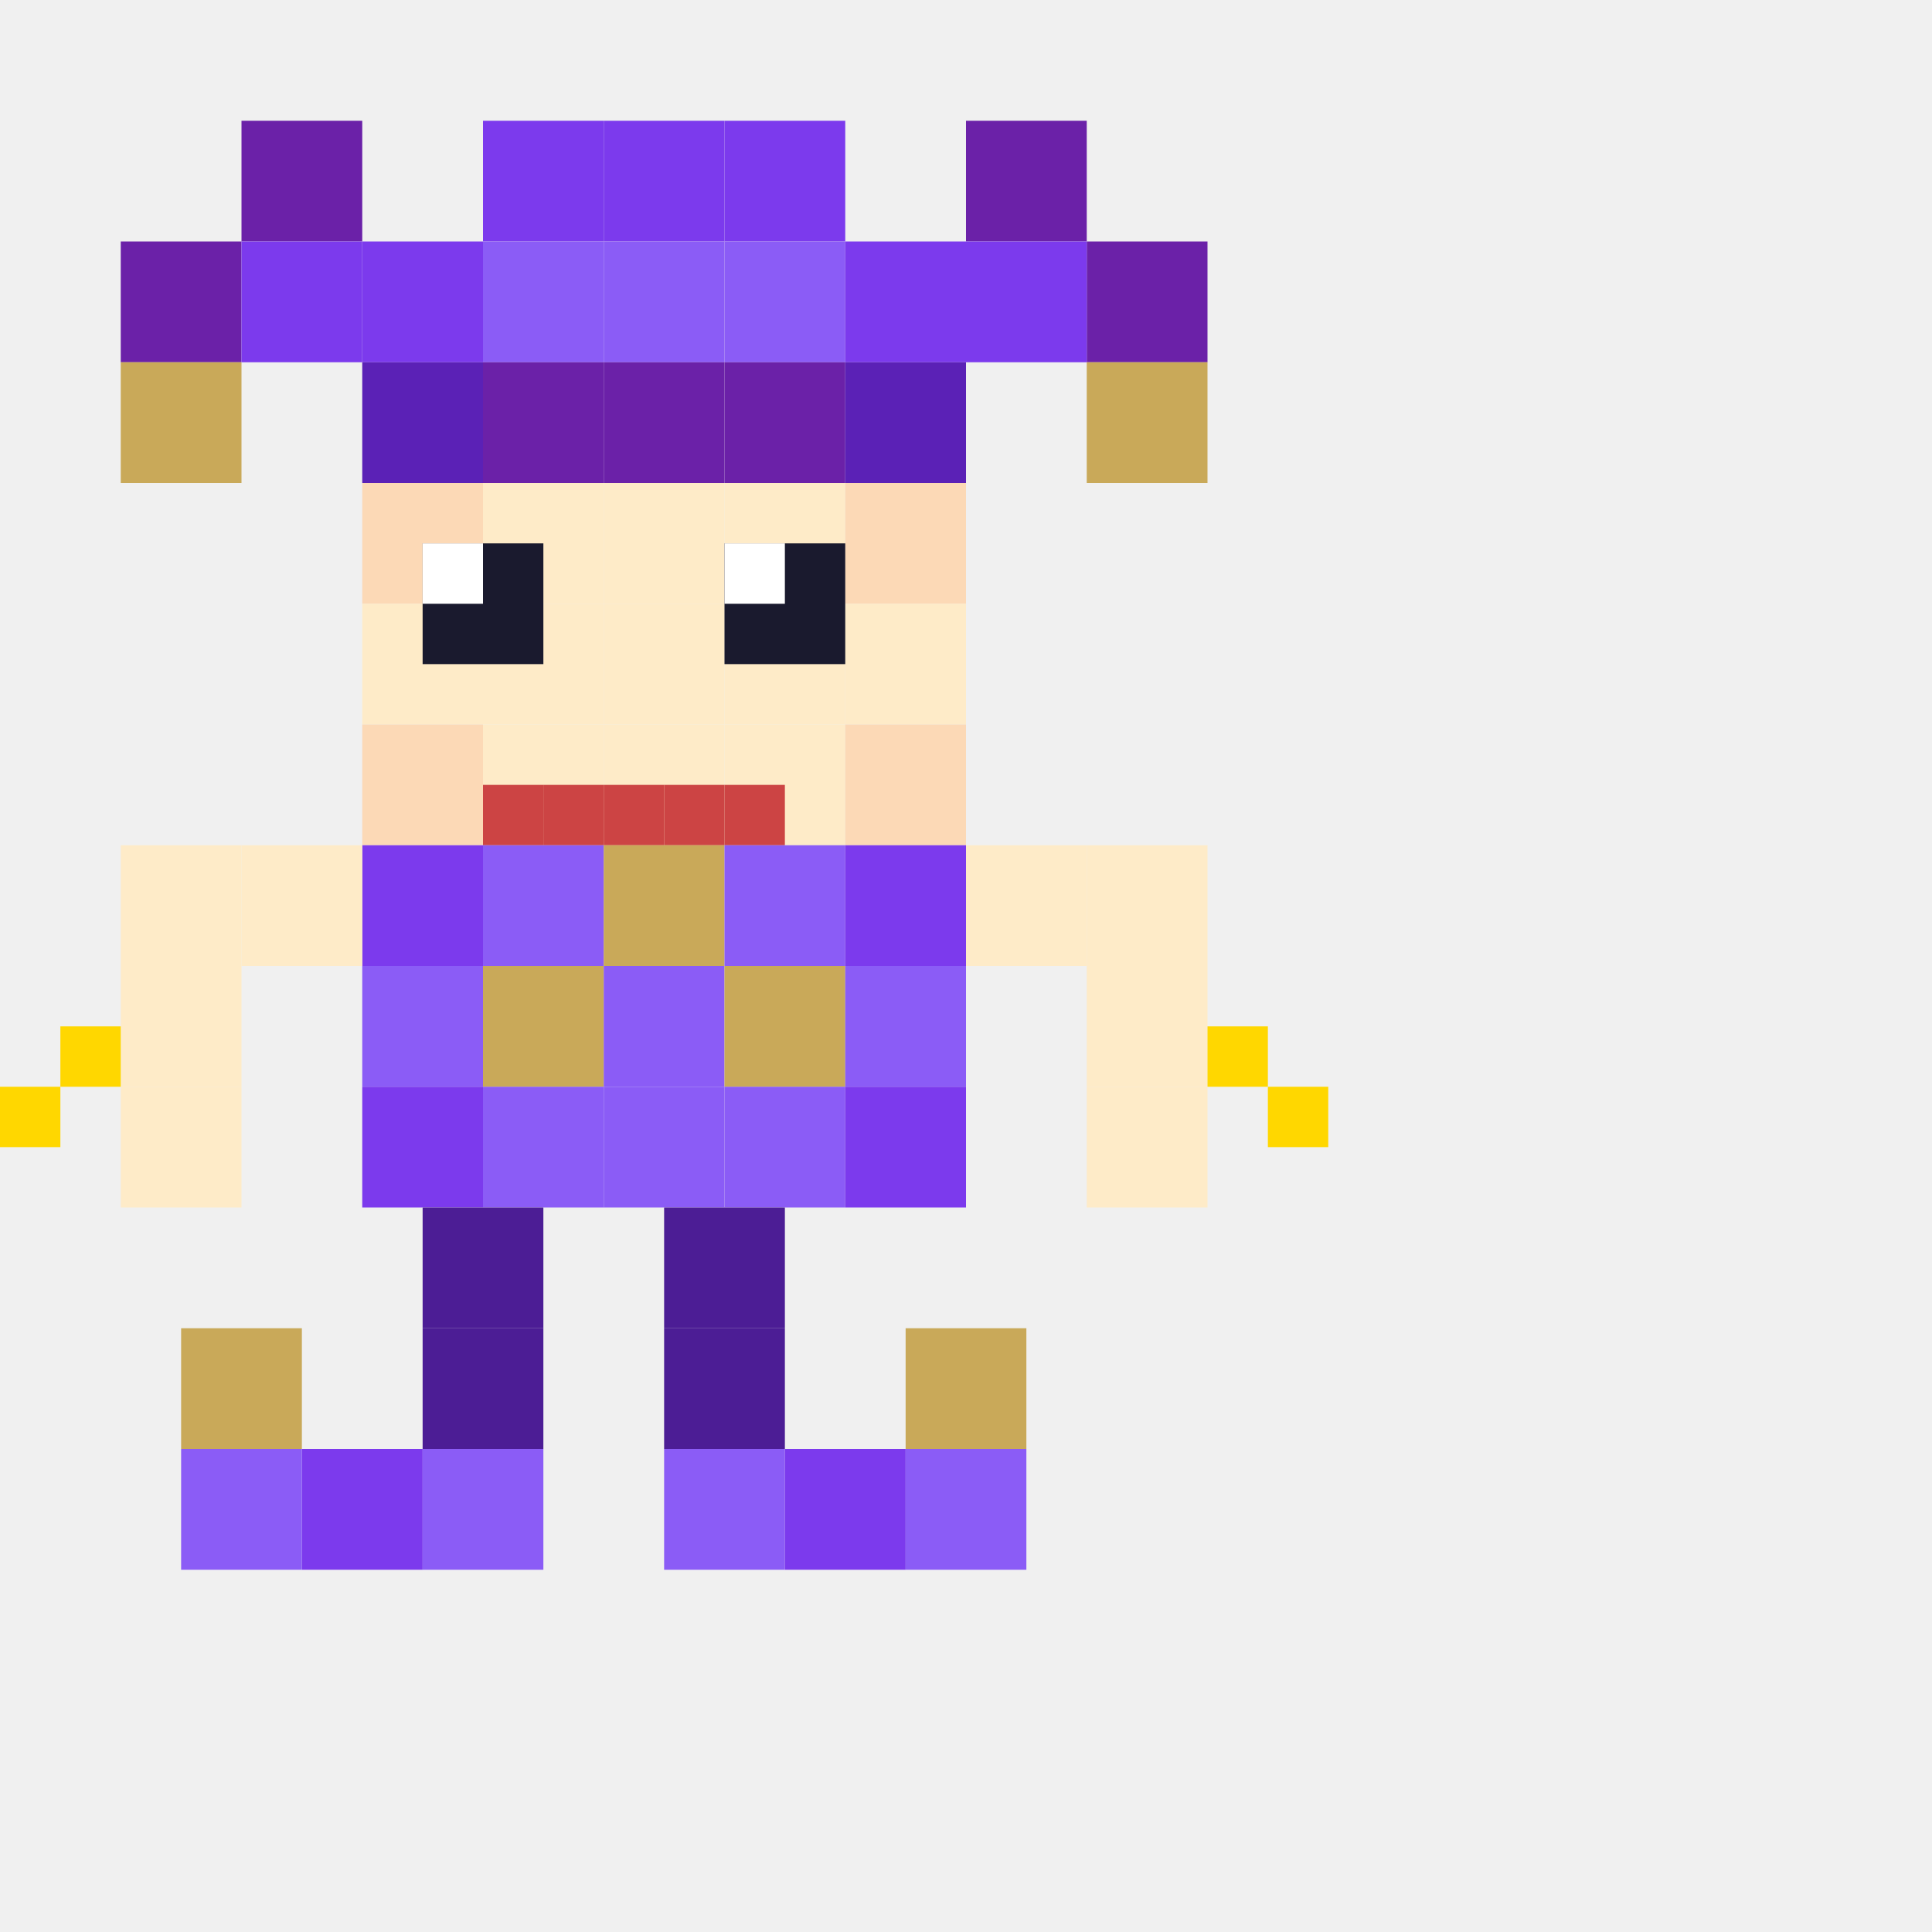
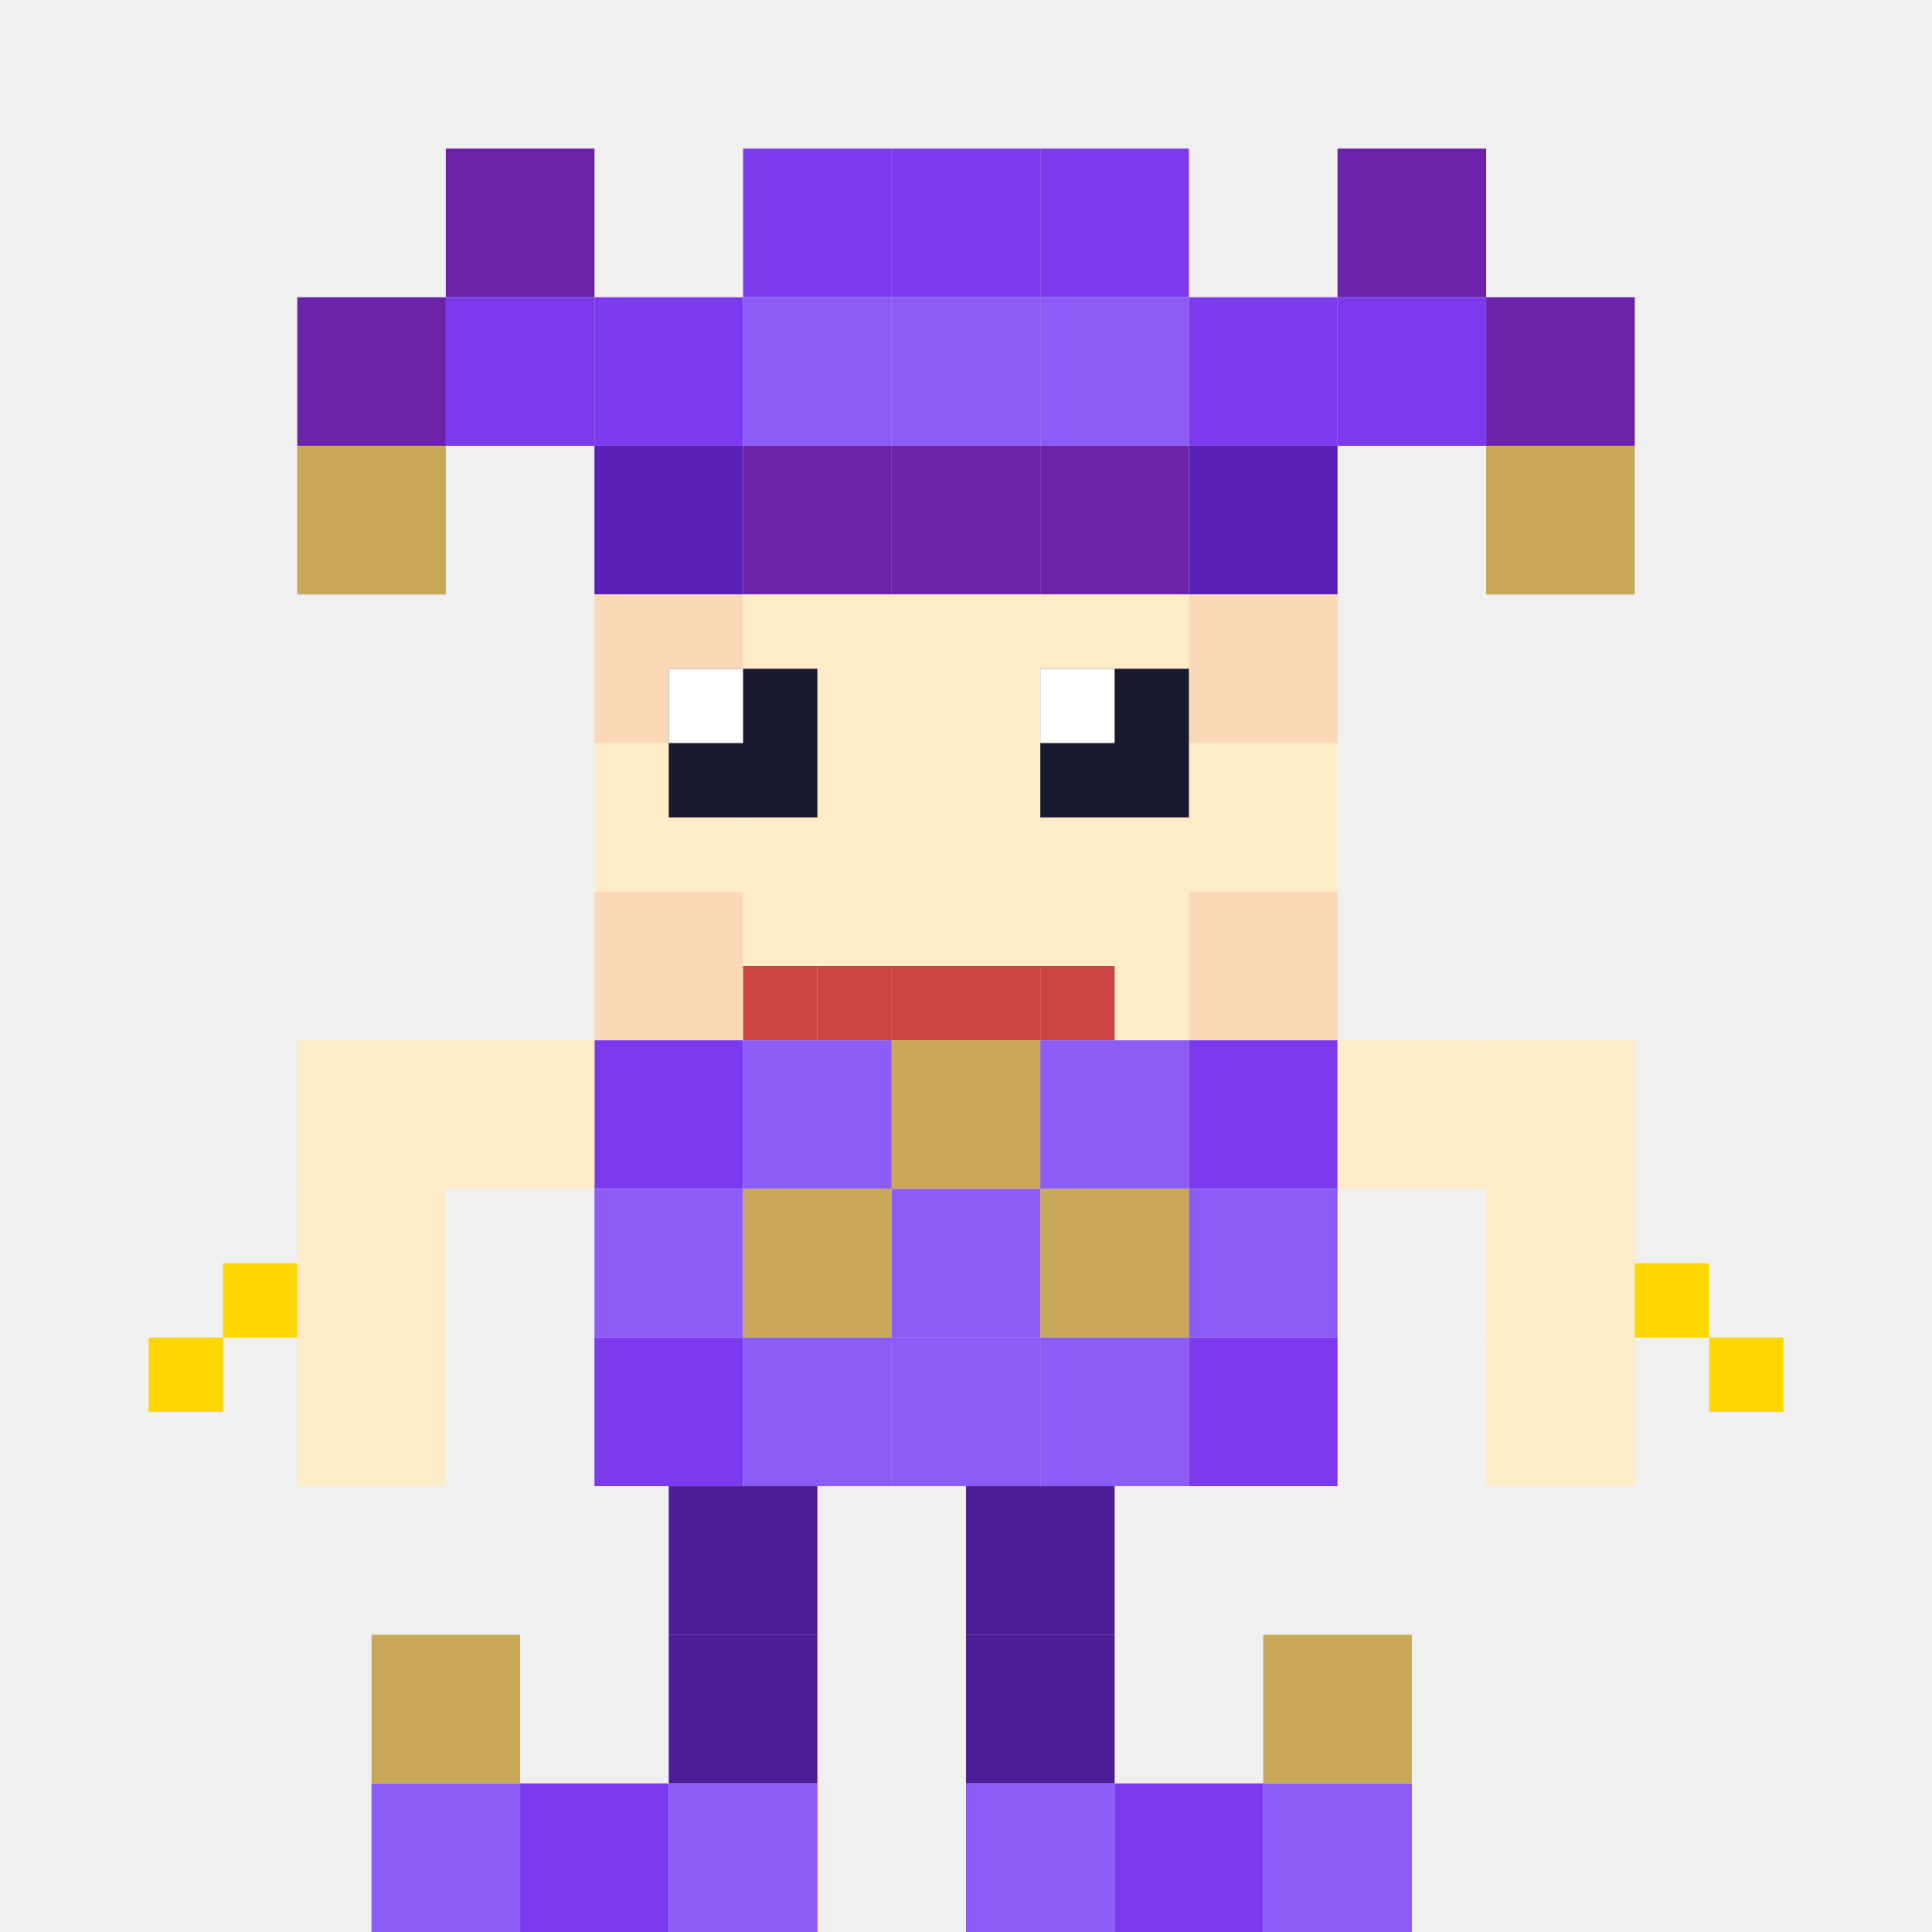
- <svg xmlns="http://www.w3.org/2000/svg" viewBox="0 0 64 64" width="64" height="64">
+ <svg xmlns="http://www.w3.org/2000/svg" viewBox="-2 0 48 52" width="64" height="64">
  <rect x="8" y="4" width="4" height="4" fill="#6B21A8" />
  <rect x="4" y="8" width="4" height="4" fill="#6B21A8" />
  <rect x="8" y="8" width="4" height="4" fill="#7C3AED" />
  <rect x="4" y="12" width="4" height="4" fill="#c9a959" />
  <rect x="12" y="8" width="4" height="4" fill="#7C3AED" />
  <rect x="16" y="4" width="4" height="4" fill="#7C3AED" />
  <rect x="20" y="4" width="4" height="4" fill="#7C3AED" />
  <rect x="24" y="4" width="4" height="4" fill="#7C3AED" />
  <rect x="16" y="8" width="4" height="4" fill="#8B5CF6" />
  <rect x="20" y="8" width="4" height="4" fill="#8B5CF6" />
  <rect x="24" y="8" width="4" height="4" fill="#8B5CF6" />
  <rect x="28" y="8" width="4" height="4" fill="#7C3AED" />
  <rect x="32" y="4" width="4" height="4" fill="#6B21A8" />
  <rect x="36" y="8" width="4" height="4" fill="#6B21A8" />
  <rect x="32" y="8" width="4" height="4" fill="#7C3AED" />
  <rect x="36" y="12" width="4" height="4" fill="#c9a959" />
  <rect x="12" y="12" width="4" height="4" fill="#5B21B6" />
  <rect x="16" y="12" width="4" height="4" fill="#6B21A8" />
  <rect x="20" y="12" width="4" height="4" fill="#6B21A8" />
  <rect x="24" y="12" width="4" height="4" fill="#6B21A8" />
  <rect x="28" y="12" width="4" height="4" fill="#5B21B6" />
  <rect x="12" y="16" width="4" height="4" fill="#FCD9B6" />
  <rect x="16" y="16" width="4" height="4" fill="#FEEBC8" />
  <rect x="20" y="16" width="4" height="4" fill="#FEEBC8" />
  <rect x="24" y="16" width="4" height="4" fill="#FEEBC8" />
  <rect x="28" y="16" width="4" height="4" fill="#FCD9B6" />
  <rect x="12" y="20" width="4" height="4" fill="#FEEBC8" />
  <rect x="16" y="20" width="4" height="4" fill="#FEEBC8" />
  <rect x="20" y="20" width="4" height="4" fill="#FEEBC8" />
  <rect x="24" y="20" width="4" height="4" fill="#FEEBC8" />
  <rect x="28" y="20" width="4" height="4" fill="#FEEBC8" />
  <rect x="14" y="18" width="4" height="4" fill="#1a1a2e" />
  <rect x="24" y="18" width="4" height="4" fill="#1a1a2e" />
  <rect x="14" y="18" width="2" height="2" fill="#ffffff" />
  <rect x="24" y="18" width="2" height="2" fill="#ffffff" />
  <rect x="12" y="24" width="4" height="4" fill="#FCD9B6" />
  <rect x="16" y="24" width="4" height="4" fill="#FEEBC8" />
  <rect x="20" y="24" width="4" height="4" fill="#FEEBC8" />
  <rect x="24" y="24" width="4" height="4" fill="#FEEBC8" />
  <rect x="28" y="24" width="4" height="4" fill="#FCD9B6" />
  <rect x="16" y="26" width="2" height="2" fill="#c44" />
  <rect x="18" y="26" width="2" height="2" fill="#c44" />
  <rect x="20" y="26" width="2" height="2" fill="#c44" />
  <rect x="22" y="26" width="2" height="2" fill="#c44" />
  <rect x="24" y="26" width="2" height="2" fill="#c44" />
  <rect x="12" y="28" width="4" height="4" fill="#7C3AED" />
  <rect x="16" y="28" width="4" height="4" fill="#8B5CF6" />
  <rect x="20" y="28" width="4" height="4" fill="#c9a959" />
  <rect x="24" y="28" width="4" height="4" fill="#8B5CF6" />
  <rect x="28" y="28" width="4" height="4" fill="#7C3AED" />
  <rect x="12" y="32" width="4" height="4" fill="#8B5CF6" />
  <rect x="16" y="32" width="4" height="4" fill="#c9a959" />
  <rect x="20" y="32" width="4" height="4" fill="#8B5CF6" />
  <rect x="24" y="32" width="4" height="4" fill="#c9a959" />
  <rect x="28" y="32" width="4" height="4" fill="#8B5CF6" />
  <rect x="12" y="36" width="4" height="4" fill="#7C3AED" />
  <rect x="16" y="36" width="4" height="4" fill="#8B5CF6" />
  <rect x="20" y="36" width="4" height="4" fill="#8B5CF6" />
  <rect x="24" y="36" width="4" height="4" fill="#8B5CF6" />
  <rect x="28" y="36" width="4" height="4" fill="#7C3AED" />
  <rect x="4" y="28" width="4" height="4" fill="#FEEBC8" />
  <rect x="8" y="28" width="4" height="4" fill="#FEEBC8" />
  <rect x="4" y="32" width="4" height="4" fill="#FEEBC8" />
  <rect x="32" y="28" width="4" height="4" fill="#FEEBC8" />
  <rect x="36" y="28" width="4" height="4" fill="#FEEBC8" />
  <rect x="36" y="32" width="4" height="4" fill="#FEEBC8" />
  <rect x="4" y="36" width="4" height="4" fill="#FEEBC8" />
  <rect x="0" y="36" width="2" height="2" fill="#FFD700" />
  <rect x="2" y="34" width="2" height="2" fill="#FFD700" />
  <rect x="36" y="36" width="4" height="4" fill="#FEEBC8" />
  <rect x="40" y="34" width="2" height="2" fill="#FFD700" />
  <rect x="42" y="36" width="2" height="2" fill="#FFD700" />
  <rect x="14" y="40" width="4" height="4" fill="#4C1D95" />
  <rect x="22" y="40" width="4" height="4" fill="#4C1D95" />
  <rect x="14" y="44" width="4" height="4" fill="#4C1D95" />
  <rect x="22" y="44" width="4" height="4" fill="#4C1D95" />
  <rect x="10" y="48" width="4" height="4" fill="#7C3AED" />
  <rect x="14" y="48" width="4" height="4" fill="#8B5CF6" />
  <rect x="6" y="48" width="4" height="4" fill="#8B5CF6" />
  <rect x="6" y="44" width="4" height="4" fill="#c9a959" />
  <rect x="22" y="48" width="4" height="4" fill="#8B5CF6" />
  <rect x="26" y="48" width="4" height="4" fill="#7C3AED" />
  <rect x="30" y="48" width="4" height="4" fill="#8B5CF6" />
  <rect x="30" y="44" width="4" height="4" fill="#c9a959" />
</svg>
